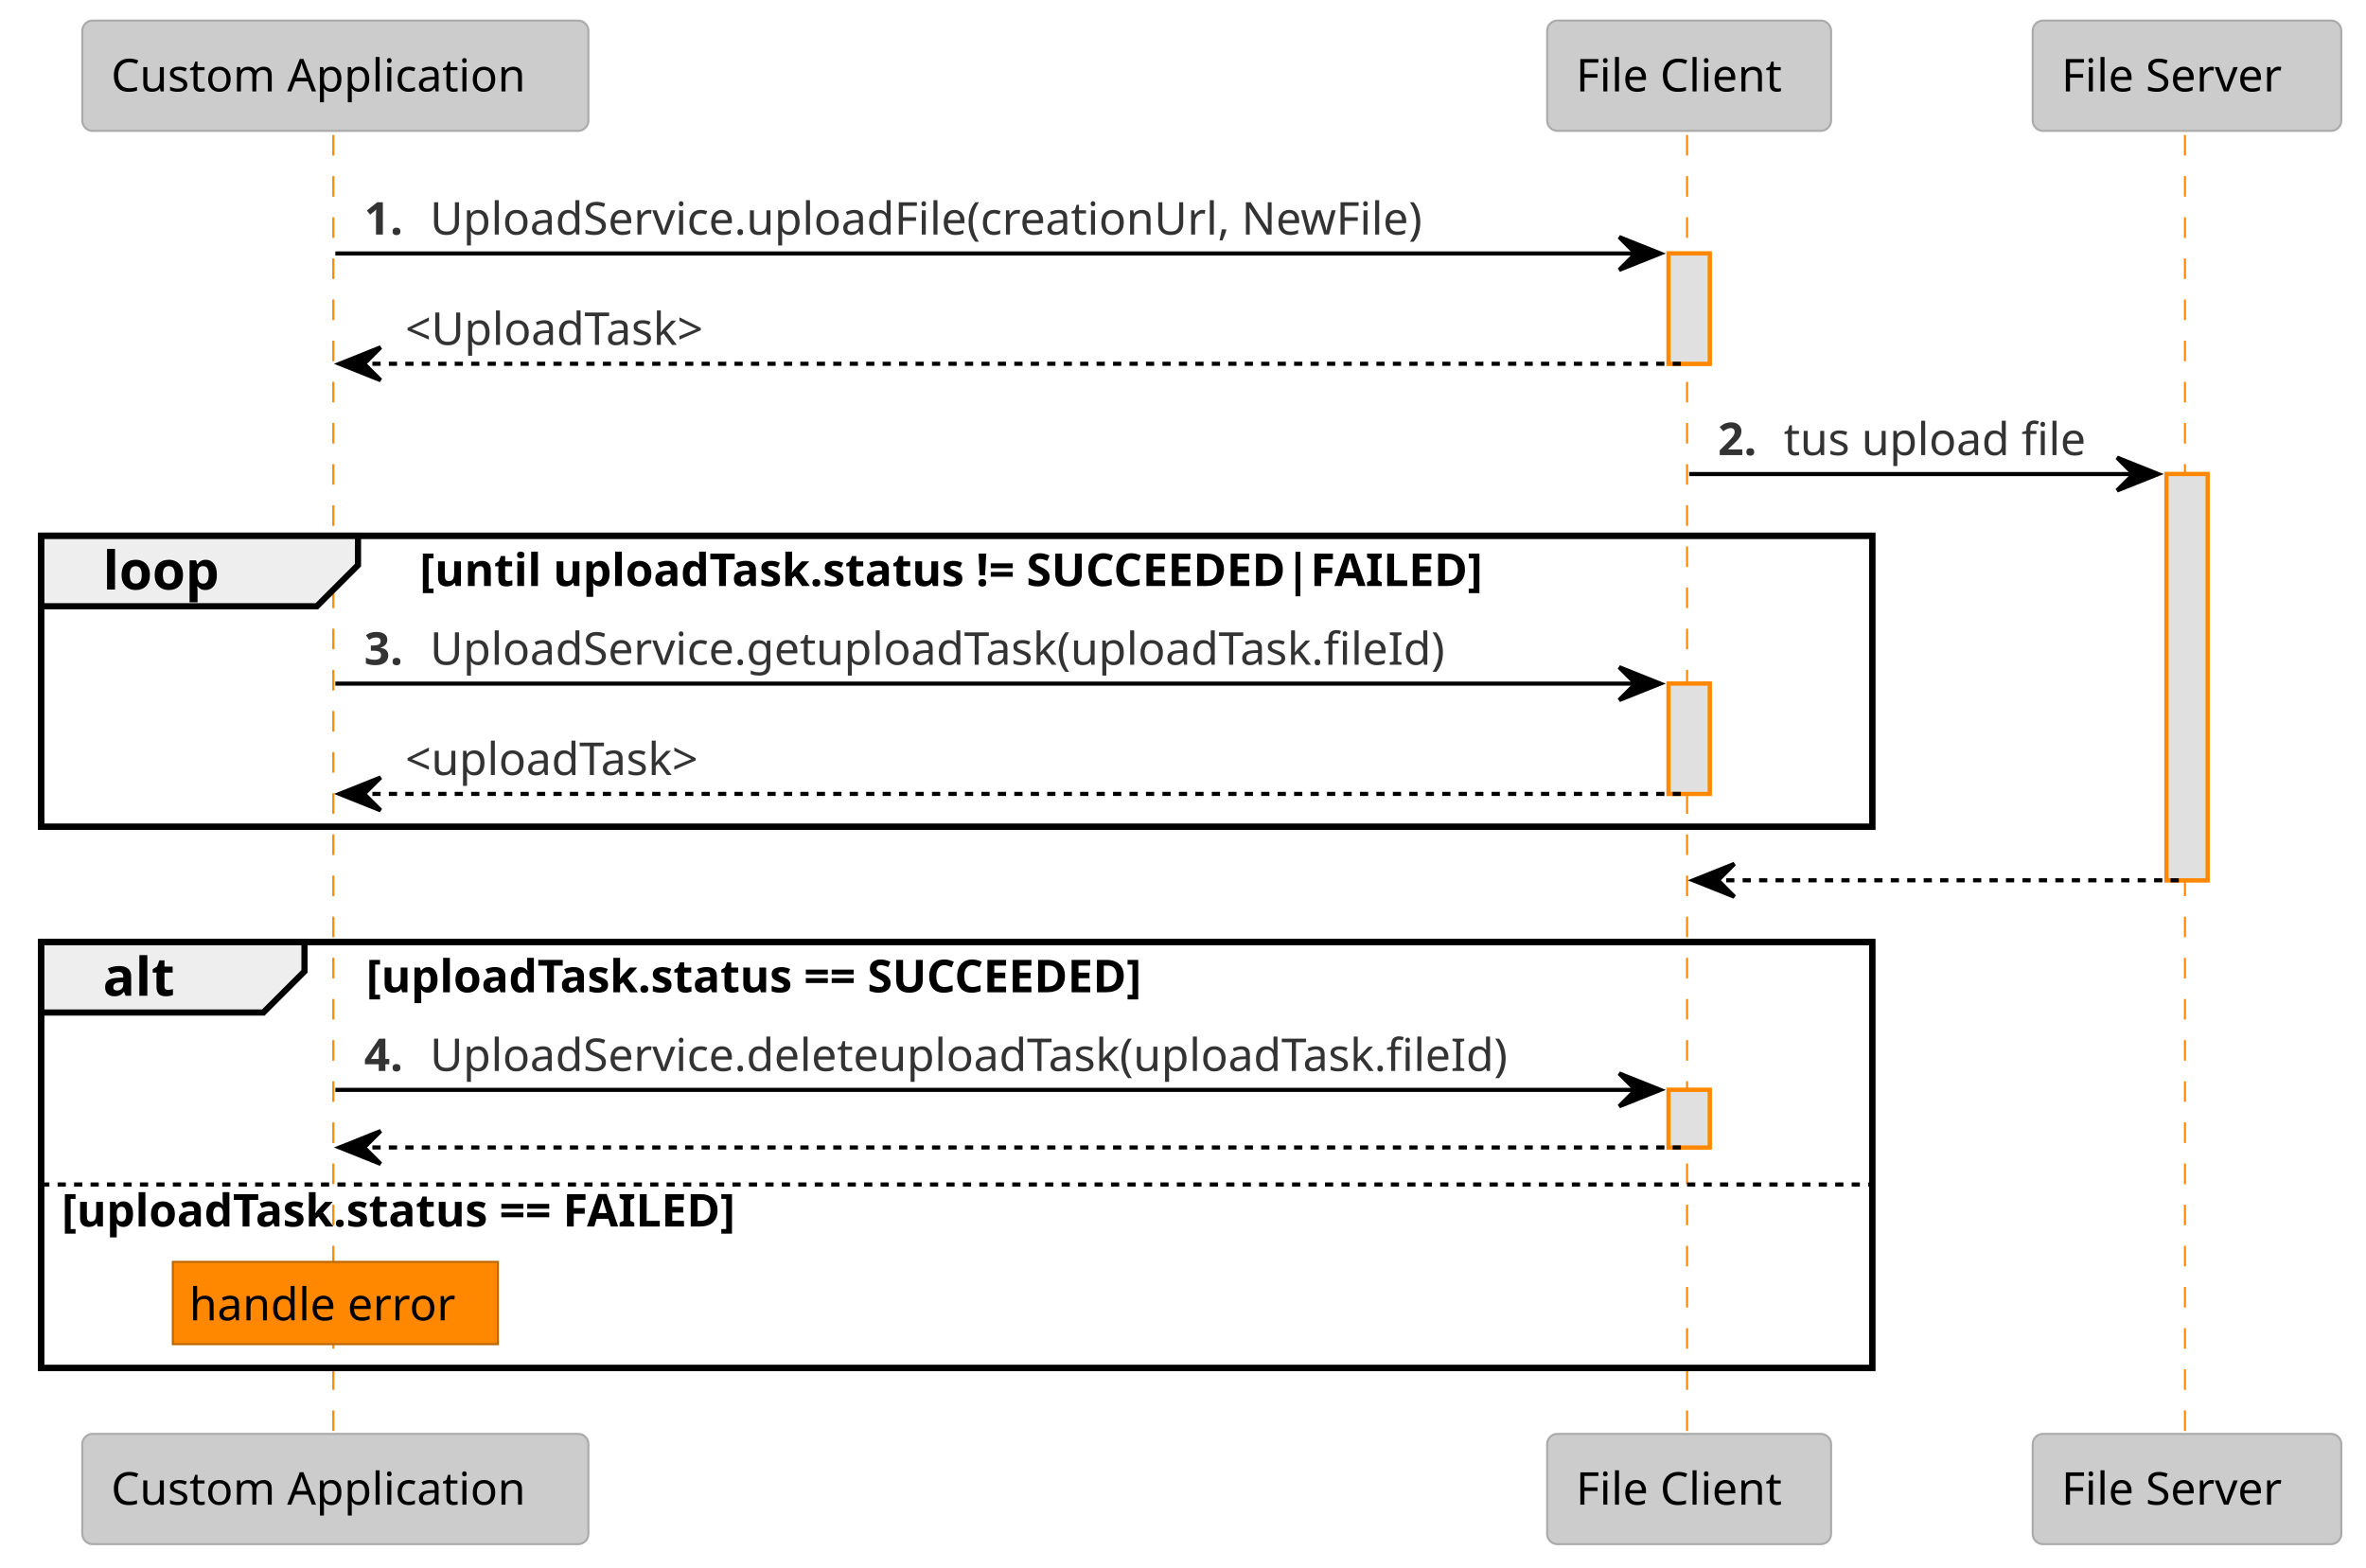
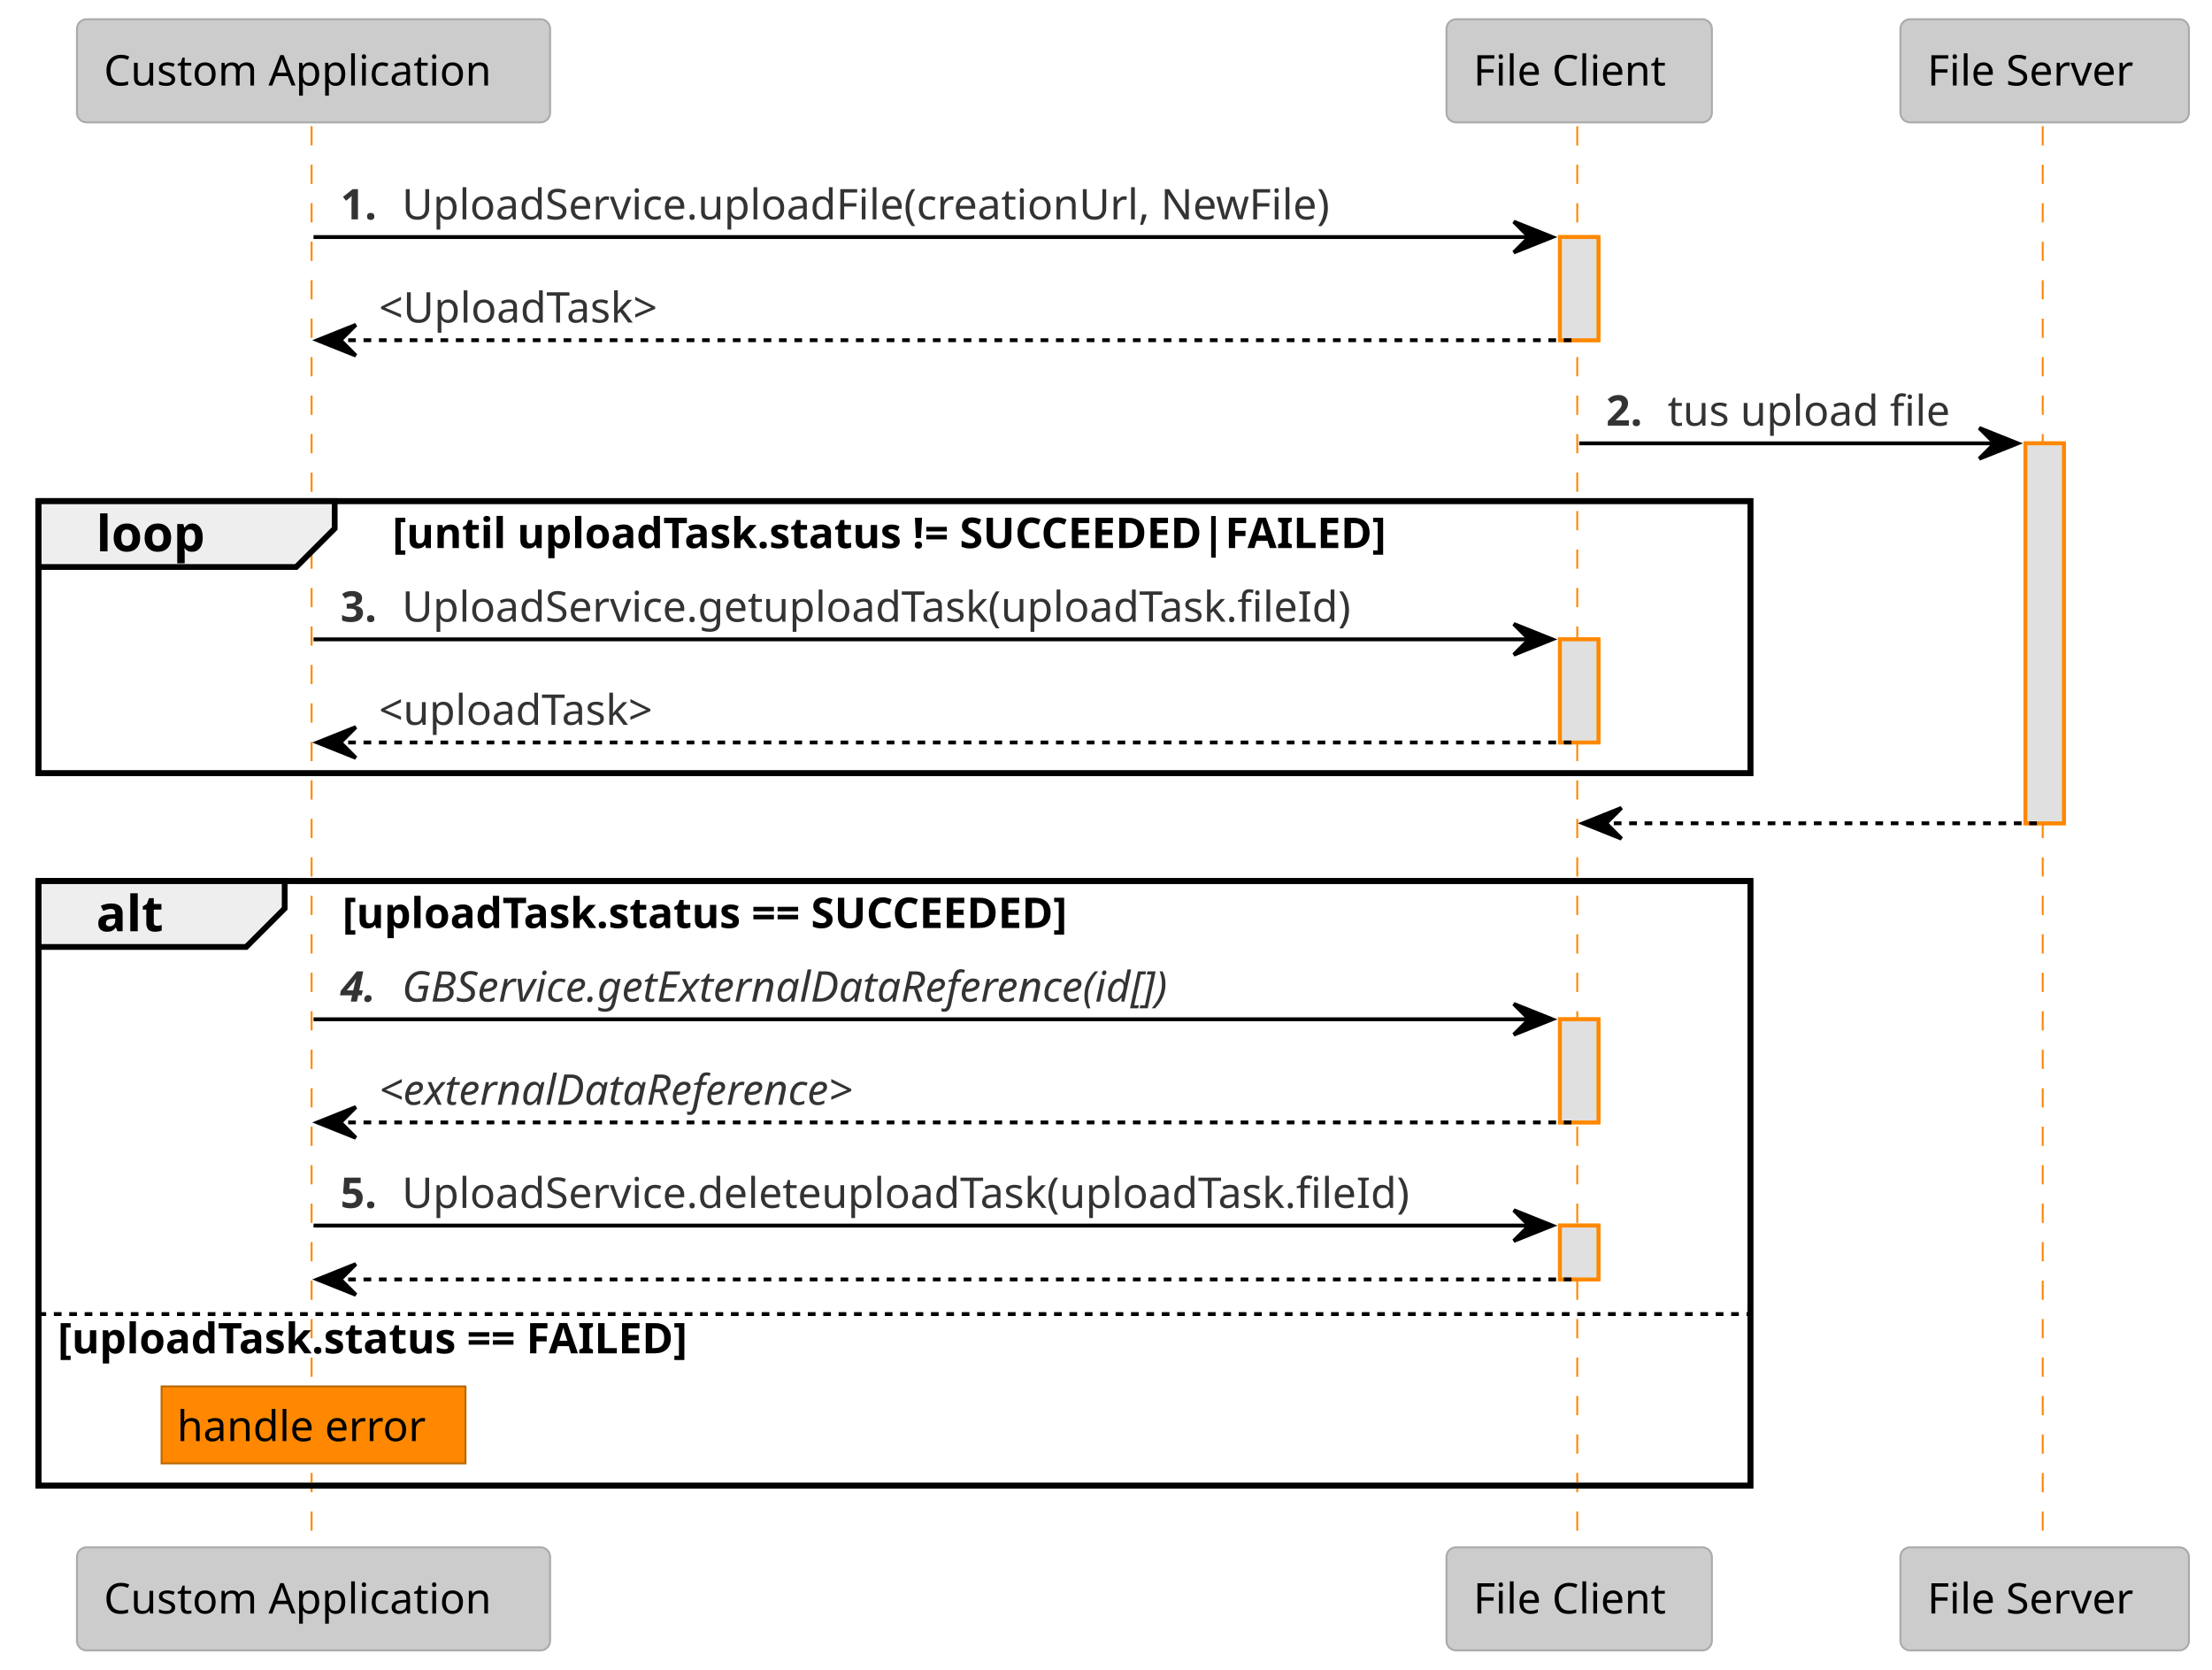
- <svg xmlns="http://www.w3.org/2000/svg" contentStyleType="text/css" height="381px" preserveAspectRatio="none" style="width:575px;height:381px;" version="1.1" viewBox="0 0 575 381" width="575px" zoomAndPan="magnify">
+ <svg xmlns="http://www.w3.org/2000/svg" contentStyleType="text/css" height="434px" preserveAspectRatio="none" style="width:575px;height:434px;" version="1.1" viewBox="0 0 575 434" width="575px" zoomAndPan="magnify">
  <defs />
  <g>
    <rect fill="#E0E0E0" height="26.805" style="stroke:#FF8800;stroke-width:1.0;" width="10" x="405.5" y="61.609" />
    <rect fill="#E0E0E0" height="26.805" style="stroke:#FF8800;stroke-width:1.0;" width="10" x="405.5" y="166.156" />
-     <rect fill="#E0E0E0" height="14" style="stroke:#FF8800;stroke-width:1.0;" width="10" x="405.5" y="264.898" />
+     <rect fill="#E0E0E0" height="26.805" style="stroke:#FF8800;stroke-width:1.0;" width="10" x="405.5" y="264.898" />
+     <rect fill="#E0E0E0" height="14" style="stroke:#FF8800;stroke-width:1.0;" width="10" x="405.5" y="318.508" />
    <rect fill="#E0E0E0" height="98.742" style="stroke:#FF8800;stroke-width:1.0;" width="10" x="526.5" y="115.219" />
    <rect fill="none" height="70.742" style="stroke:#000000;stroke-width:1.5;" width="445" x="10" y="130.219" />
-     <rect fill="none" height="103.547" style="stroke:#000000;stroke-width:1.5;" width="445" x="10" y="228.961" />
-     <line style="stroke:#FF8800;stroke-width:0.5;stroke-dasharray:5.0,5.0;" x1="81" x2="81" y1="32.805" y2="349.508" />
-     <line style="stroke:#FF8800;stroke-width:0.5;stroke-dasharray:5.0,5.0;" x1="410" x2="410" y1="32.805" y2="349.508" />
-     <line style="stroke:#FF8800;stroke-width:0.5;stroke-dasharray:5.0,5.0;" x1="531" x2="531" y1="32.805" y2="349.508" />
+     <rect fill="none" height="157.156" style="stroke:#000000;stroke-width:1.5;" width="445" x="10" y="228.961" />
+     <line style="stroke:#FF8800;stroke-width:0.5;stroke-dasharray:5.0,5.0;" x1="81" x2="81" y1="32.805" y2="403.117" />
+     <line style="stroke:#FF8800;stroke-width:0.5;stroke-dasharray:5.0,5.0;" x1="410" x2="410" y1="32.805" y2="403.117" />
+     <line style="stroke:#FF8800;stroke-width:0.5;stroke-dasharray:5.0,5.0;" x1="531" x2="531" y1="32.805" y2="403.117" />
    <rect fill="#CCCCCC" height="26.805" rx="2.5" ry="2.5" style="stroke:#AAAAAA;stroke-width:0.5;" width="123" x="20" y="5" />
    <text fill="#000000" font-family="Verdana" font-size="11" lengthAdjust="spacing" textLength="109" x="27" y="22.21">Custom Application</text>
-     <rect fill="#CCCCCC" height="26.805" rx="2.5" ry="2.5" style="stroke:#AAAAAA;stroke-width:0.5;" width="123" x="20" y="348.508" />
-     <text fill="#000000" font-family="Verdana" font-size="11" lengthAdjust="spacing" textLength="109" x="27" y="365.718">Custom Application</text>
+     <rect fill="#CCCCCC" height="26.805" rx="2.5" ry="2.5" style="stroke:#AAAAAA;stroke-width:0.5;" width="123" x="20" y="402.117" />
+     <text fill="#000000" font-family="Verdana" font-size="11" lengthAdjust="spacing" textLength="109" x="27" y="419.328">Custom Application</text>
    <rect fill="#CCCCCC" height="26.805" rx="2.5" ry="2.5" style="stroke:#AAAAAA;stroke-width:0.5;" width="69" x="376" y="5" />
    <text fill="#000000" font-family="Verdana" font-size="11" lengthAdjust="spacing" textLength="55" x="383" y="22.21">File Client</text>
-     <rect fill="#CCCCCC" height="26.805" rx="2.5" ry="2.5" style="stroke:#AAAAAA;stroke-width:0.5;" width="69" x="376" y="348.508" />
-     <text fill="#000000" font-family="Verdana" font-size="11" lengthAdjust="spacing" textLength="55" x="383" y="365.718">File Client</text>
+     <rect fill="#CCCCCC" height="26.805" rx="2.5" ry="2.5" style="stroke:#AAAAAA;stroke-width:0.5;" width="69" x="376" y="402.117" />
+     <text fill="#000000" font-family="Verdana" font-size="11" lengthAdjust="spacing" textLength="55" x="383" y="419.328">File Client</text>
    <rect fill="#CCCCCC" height="26.805" rx="2.5" ry="2.5" style="stroke:#AAAAAA;stroke-width:0.5;" width="75" x="494" y="5" />
    <text fill="#000000" font-family="Verdana" font-size="11" lengthAdjust="spacing" textLength="61" x="501" y="22.21">File Server</text>
-     <rect fill="#CCCCCC" height="26.805" rx="2.5" ry="2.5" style="stroke:#AAAAAA;stroke-width:0.5;" width="75" x="494" y="348.508" />
-     <text fill="#000000" font-family="Verdana" font-size="11" lengthAdjust="spacing" textLength="61" x="501" y="365.718">File Server</text>
+     <rect fill="#CCCCCC" height="26.805" rx="2.5" ry="2.5" style="stroke:#AAAAAA;stroke-width:0.5;" width="75" x="494" y="402.117" />
+     <text fill="#000000" font-family="Verdana" font-size="11" lengthAdjust="spacing" textLength="61" x="501" y="419.328">File Server</text>
    <rect fill="#E0E0E0" height="26.805" style="stroke:#FF8800;stroke-width:1.0;" width="10" x="405.5" y="61.609" />
    <rect fill="#E0E0E0" height="26.805" style="stroke:#FF8800;stroke-width:1.0;" width="10" x="405.5" y="166.156" />
-     <rect fill="#E0E0E0" height="14" style="stroke:#FF8800;stroke-width:1.0;" width="10" x="405.5" y="264.898" />
+     <rect fill="#E0E0E0" height="26.805" style="stroke:#FF8800;stroke-width:1.0;" width="10" x="405.5" y="264.898" />
+     <rect fill="#E0E0E0" height="14" style="stroke:#FF8800;stroke-width:1.0;" width="10" x="405.5" y="318.508" />
    <rect fill="#E0E0E0" height="98.742" style="stroke:#FF8800;stroke-width:1.0;" width="10" x="526.5" y="115.219" />
    <polygon fill="#000000" points="393.5,57.609,403.5,61.609,393.5,65.609,397.5,61.609" style="stroke:#000000;stroke-width:1.0;" />
    <line style="stroke:#000000;stroke-width:1.0;" x1="81.5" x2="399.5" y1="61.609" y2="61.609" />
    <text fill="#333333" font-family="Verdana" font-size="11" font-weight="bold" lengthAdjust="spacing" textLength="12" x="88.5" y="57.015">1.</text>
    <text fill="#333333" font-family="Verdana" font-size="11" lengthAdjust="spacing" textLength="263" x="104.5" y="57.015">UploadService.uploadFile(creationUrl, NewFile)</text>
    <polygon fill="#000000" points="92.5,84.414,82.5,88.414,92.5,92.414,88.5,88.414" style="stroke:#000000;stroke-width:1.0;" />
    <line style="stroke:#000000;stroke-width:1.0;stroke-dasharray:2.0,2.0;" x1="86.5" x2="409.5" y1="88.414" y2="88.414" />
    <text fill="#333333" font-family="Verdana" font-size="11" lengthAdjust="spacing" textLength="84" x="98.5" y="83.82">&lt;UploadTask&gt;</text>
    <polygon fill="#000000" points="514.5,111.219,524.5,115.219,514.5,119.219,518.5,115.219" style="stroke:#000000;stroke-width:1.0;" />
    <line style="stroke:#000000;stroke-width:1.0;" x1="410.5" x2="520.5" y1="115.219" y2="115.219" />
    <text fill="#333333" font-family="Verdana" font-size="11" font-weight="bold" lengthAdjust="spacing" textLength="12" x="417.5" y="110.624">2.</text>
    <text fill="#333333" font-family="Verdana" font-size="11" lengthAdjust="spacing" textLength="81" x="433.5" y="110.624">tus upload file</text>
    <path d="M10,130.219 L87,130.219 L87,137.352 L77,147.352 L10,147.352 L10,130.219 " fill="#EEEEEE" style="stroke:#000000;stroke-width:1.5;" />
    <rect fill="none" height="70.742" style="stroke:#000000;stroke-width:1.5;" width="445" x="10" y="130.219" />
    <text fill="#000000" font-family="sans-serif" font-size="13" font-weight="bold" lengthAdjust="spacing" textLength="32" x="25" y="143.286">loop</text>
    <text fill="#000000" font-family="sans-serif" font-size="11" font-weight="bold" lengthAdjust="spacing" textLength="308" x="102" y="142.429">[until uploadTask.status != SUCCEEDED|FAILED]</text>
    <polygon fill="#000000" points="393.5,162.156,403.5,166.156,393.5,170.156,397.5,166.156" style="stroke:#000000;stroke-width:1.0;" />
    <line style="stroke:#000000;stroke-width:1.0;" x1="81.5" x2="399.5" y1="166.156" y2="166.156" />
    <text fill="#333333" font-family="Verdana" font-size="11" font-weight="bold" lengthAdjust="spacing" textLength="12" x="88.5" y="161.562">3.</text>
    <text fill="#333333" font-family="Verdana" font-size="11" lengthAdjust="spacing" textLength="272" x="104.5" y="161.562">UploadService.getuploadTask(uploadTask.fileId)</text>
    <polygon fill="#000000" points="92.5,188.961,82.5,192.961,92.5,196.961,88.5,192.961" style="stroke:#000000;stroke-width:1.0;" />
    <line style="stroke:#000000;stroke-width:1.0;stroke-dasharray:2.0,2.0;" x1="86.5" x2="409.5" y1="192.961" y2="192.961" />
    <text fill="#333333" font-family="Verdana" font-size="11" lengthAdjust="spacing" textLength="83" x="98.5" y="188.367">&lt;uploadTask&gt;</text>
    <polygon fill="#000000" points="421.5,209.961,411.5,213.961,421.5,217.961,417.5,213.961" style="stroke:#000000;stroke-width:1.0;" />
    <line style="stroke:#000000;stroke-width:1.0;stroke-dasharray:2.0,2.0;" x1="415.5" x2="530.5" y1="213.961" y2="213.961" />
    <path d="M10,228.961 L74,228.961 L74,236.094 L64,246.094 L10,246.094 L10,228.961 " fill="#EEEEEE" style="stroke:#000000;stroke-width:1.5;" />
-     <rect fill="none" height="103.547" style="stroke:#000000;stroke-width:1.5;" width="445" x="10" y="228.961" />
+     <rect fill="none" height="157.156" style="stroke:#000000;stroke-width:1.5;" width="445" x="10" y="228.961" />
    <text fill="#000000" font-family="sans-serif" font-size="13" font-weight="bold" lengthAdjust="spacing" textLength="19" x="25" y="242.028">alt</text>
    <text fill="#000000" font-family="sans-serif" font-size="11" font-weight="bold" lengthAdjust="spacing" textLength="231" x="89" y="241.171">[uploadTask.status == SUCCEEDED]</text>
    <polygon fill="#000000" points="393.5,260.898,403.5,264.898,393.5,268.898,397.5,264.898" style="stroke:#000000;stroke-width:1.0;" />
    <line style="stroke:#000000;stroke-width:1.0;" x1="81.5" x2="399.5" y1="264.898" y2="264.898" />
-     <text fill="#333333" font-family="Verdana" font-size="11" font-weight="bold" lengthAdjust="spacing" textLength="12" x="88.5" y="260.304">4.</text>
-     <text fill="#333333" font-family="Verdana" font-size="11" lengthAdjust="spacing" textLength="289" x="104.5" y="260.304">UploadService.deleteuploadTask(uploadTask.fileId)</text>
-     <polygon fill="#000000" points="92.5,274.898,82.5,278.898,92.5,282.898,88.5,278.898" style="stroke:#000000;stroke-width:1.0;" />
-     <line style="stroke:#000000;stroke-width:1.0;stroke-dasharray:2.0,2.0;" x1="86.5" x2="409.5" y1="278.898" y2="278.898" />
-     <line style="stroke:#000000;stroke-width:1.0;stroke-dasharray:2.0,2.0;" x1="10" x2="455" y1="287.898" y2="287.898" />
-     <text fill="#000000" font-family="sans-serif" font-size="11" font-weight="bold" lengthAdjust="spacing" textLength="198" x="15" y="298.109">[uploadTask.status == FAILED]</text>
-     <rect fill="#FF8800" height="20" style="stroke:#BB6600;stroke-width:0.5;" width="79" x="42" y="306.703" />
-     <text fill="#000000" font-family="Verdana" font-size="11" lengthAdjust="spacing" textLength="71" x="46" y="320.914">handle error</text>
+     <text fill="#333333" font-family="Verdana" font-size="11" font-style="italic" font-weight="bold" lengthAdjust="spacing" textLength="12" x="88.5" y="260.304">4.</text>
+     <text fill="#333333" font-family="Verdana" font-size="11" font-style="italic" lengthAdjust="spacing" textLength="238" x="104.5" y="260.304">GBService.getExternalDataReference(id[])</text>
+     <polygon fill="#000000" points="92.5,287.703,82.5,291.703,92.5,295.703,88.5,291.703" style="stroke:#000000;stroke-width:1.0;" />
+     <line style="stroke:#000000;stroke-width:1.0;stroke-dasharray:2.0,2.0;" x1="86.5" x2="409.5" y1="291.703" y2="291.703" />
+     <text fill="#333333" font-family="Verdana" font-size="11" font-style="italic" lengthAdjust="spacing" textLength="149" x="98.5" y="287.109">&lt;externalDataReference&gt;</text>
+     <polygon fill="#000000" points="393.5,314.508,403.5,318.508,393.5,322.508,397.5,318.508" style="stroke:#000000;stroke-width:1.0;" />
+     <line style="stroke:#000000;stroke-width:1.0;" x1="81.5" x2="399.5" y1="318.508" y2="318.508" />
+     <text fill="#333333" font-family="Verdana" font-size="11" font-weight="bold" lengthAdjust="spacing" textLength="12" x="88.5" y="313.914">5.</text>
+     <text fill="#333333" font-family="Verdana" font-size="11" lengthAdjust="spacing" textLength="289" x="104.5" y="313.914">UploadService.deleteuploadTask(uploadTask.fileId)</text>
+     <polygon fill="#000000" points="92.5,328.508,82.5,332.508,92.5,336.508,88.5,332.508" style="stroke:#000000;stroke-width:1.0;" />
+     <line style="stroke:#000000;stroke-width:1.0;stroke-dasharray:2.0,2.0;" x1="86.5" x2="409.5" y1="332.508" y2="332.508" />
+     <line style="stroke:#000000;stroke-width:1.0;stroke-dasharray:2.0,2.0;" x1="10" x2="455" y1="341.508" y2="341.508" />
+     <text fill="#000000" font-family="sans-serif" font-size="11" font-weight="bold" lengthAdjust="spacing" textLength="198" x="15" y="351.718">[uploadTask.status == FAILED]</text>
+     <rect fill="#FF8800" height="20" style="stroke:#BB6600;stroke-width:0.5;" width="79" x="42" y="360.312" />
+     <text fill="#000000" font-family="Verdana" font-size="11" lengthAdjust="spacing" textLength="71" x="46" y="374.523">handle error</text>
  </g>
</svg>
